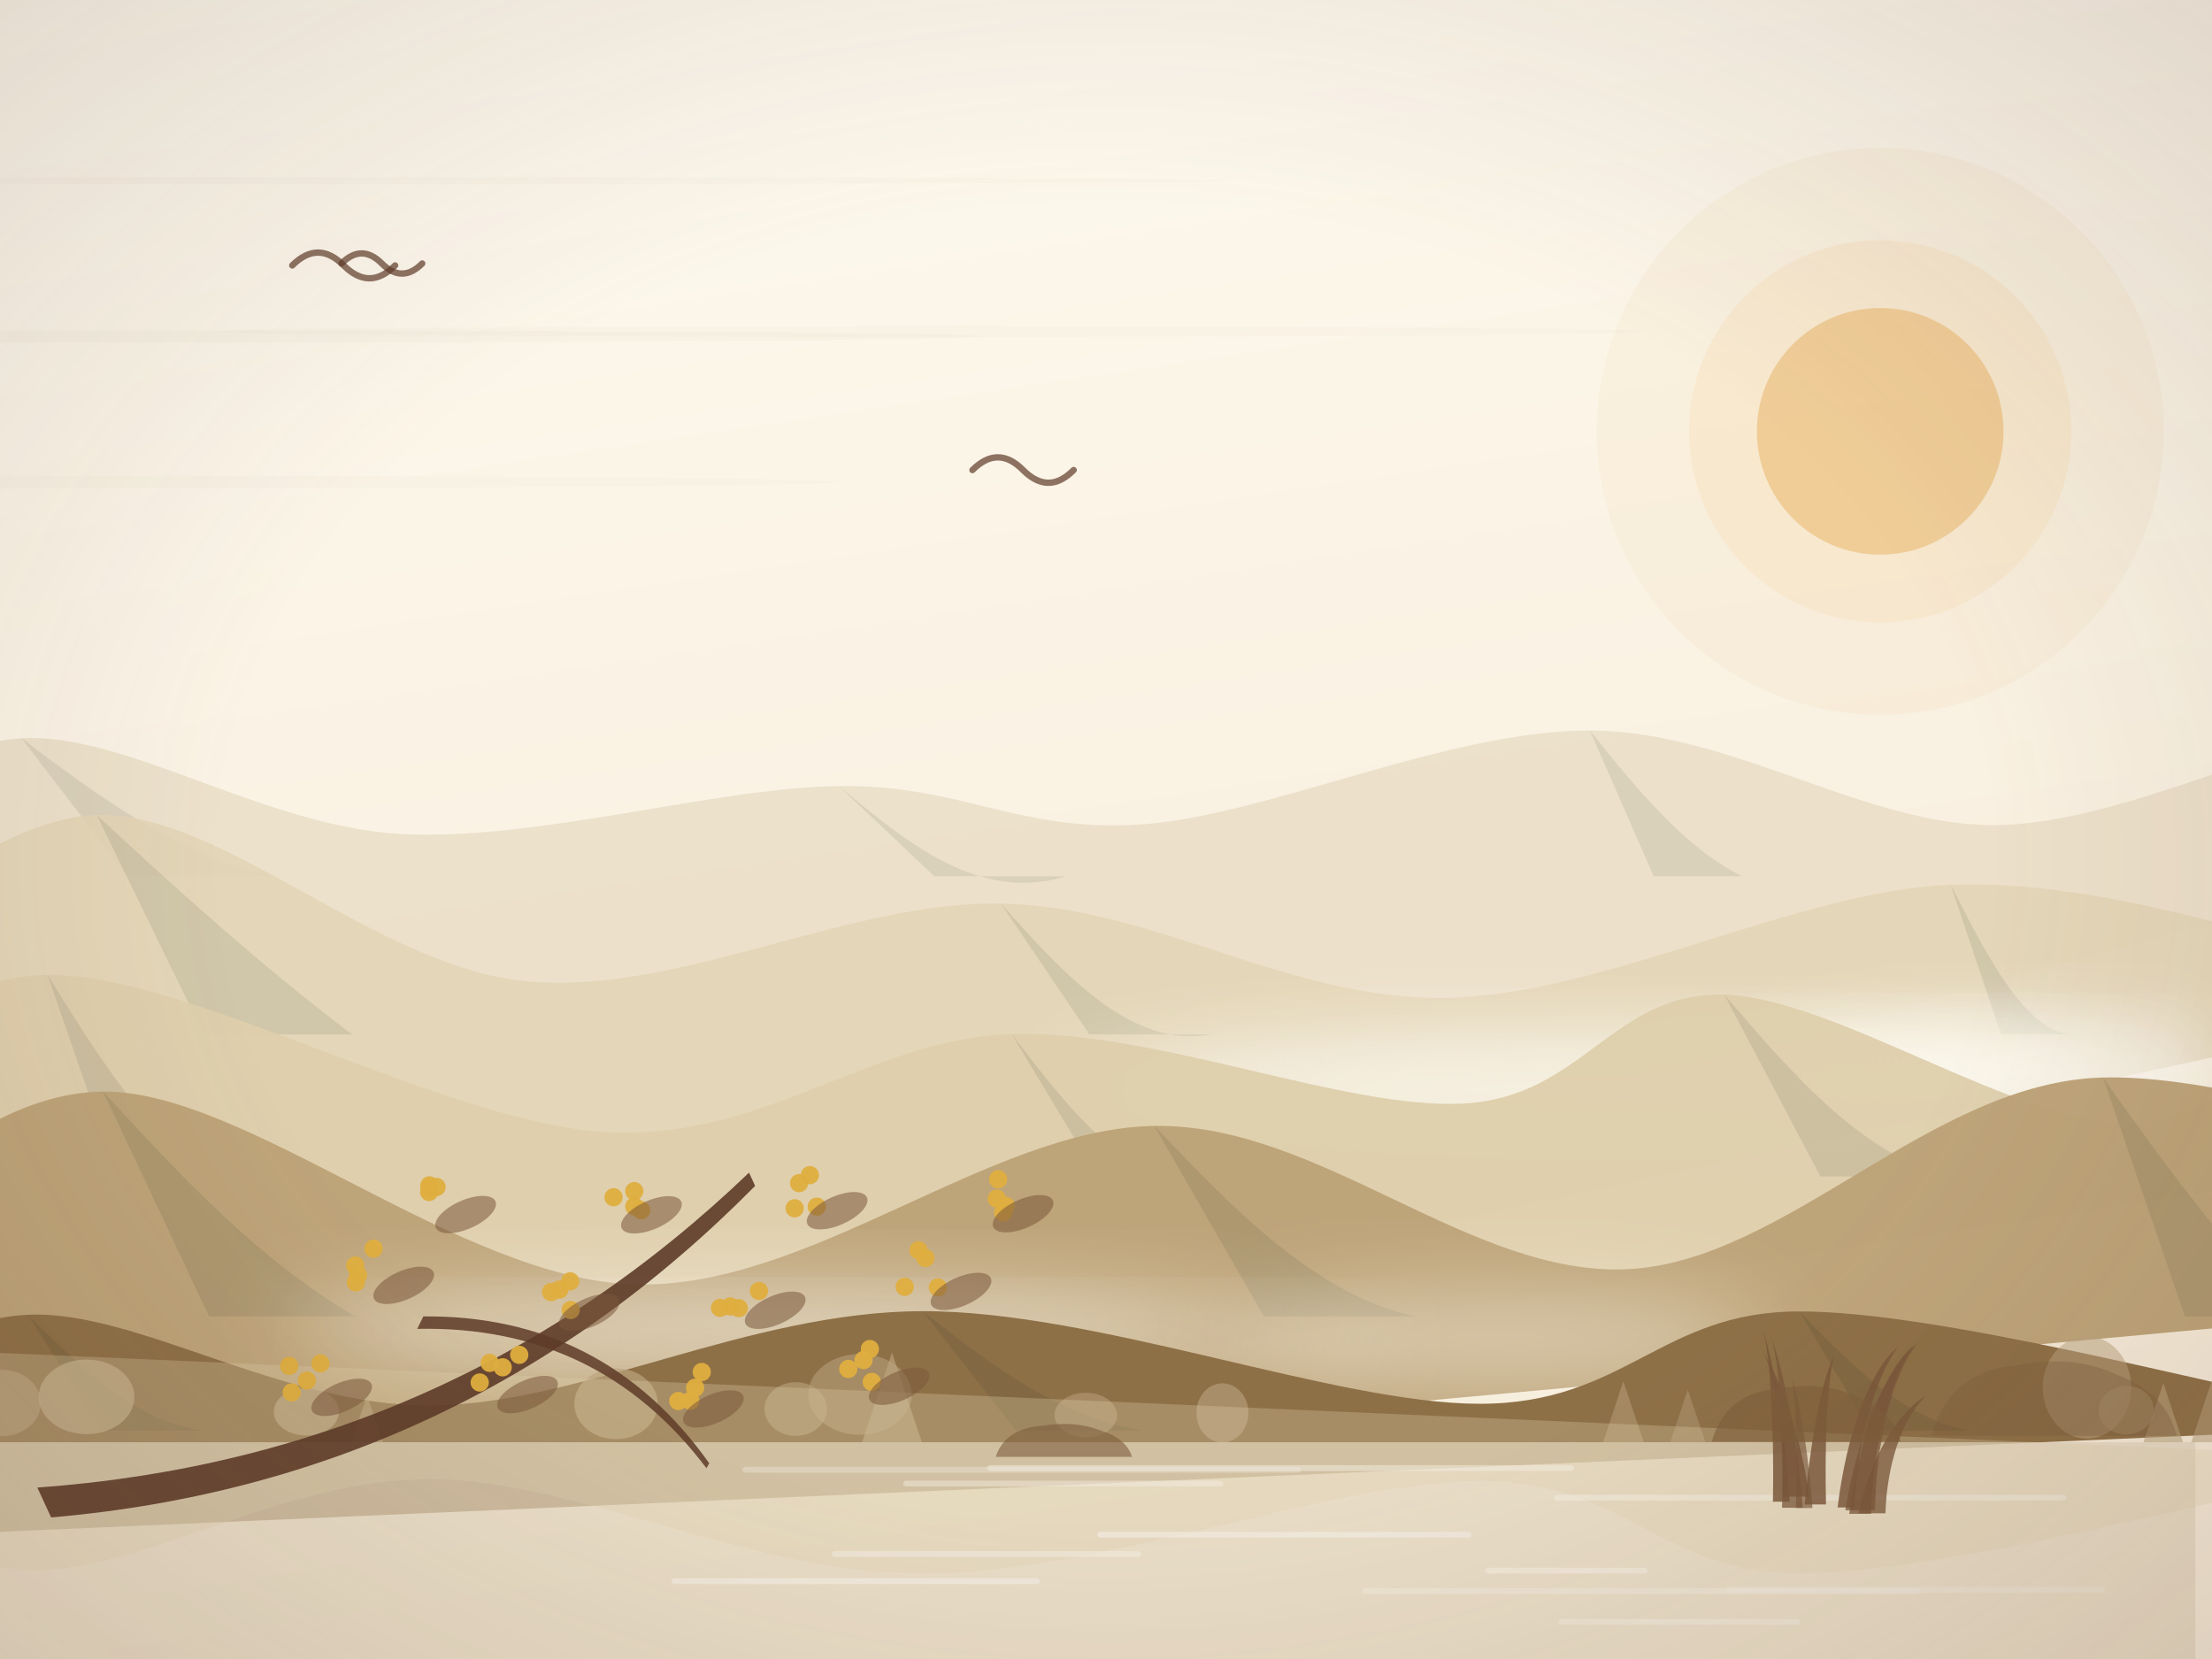
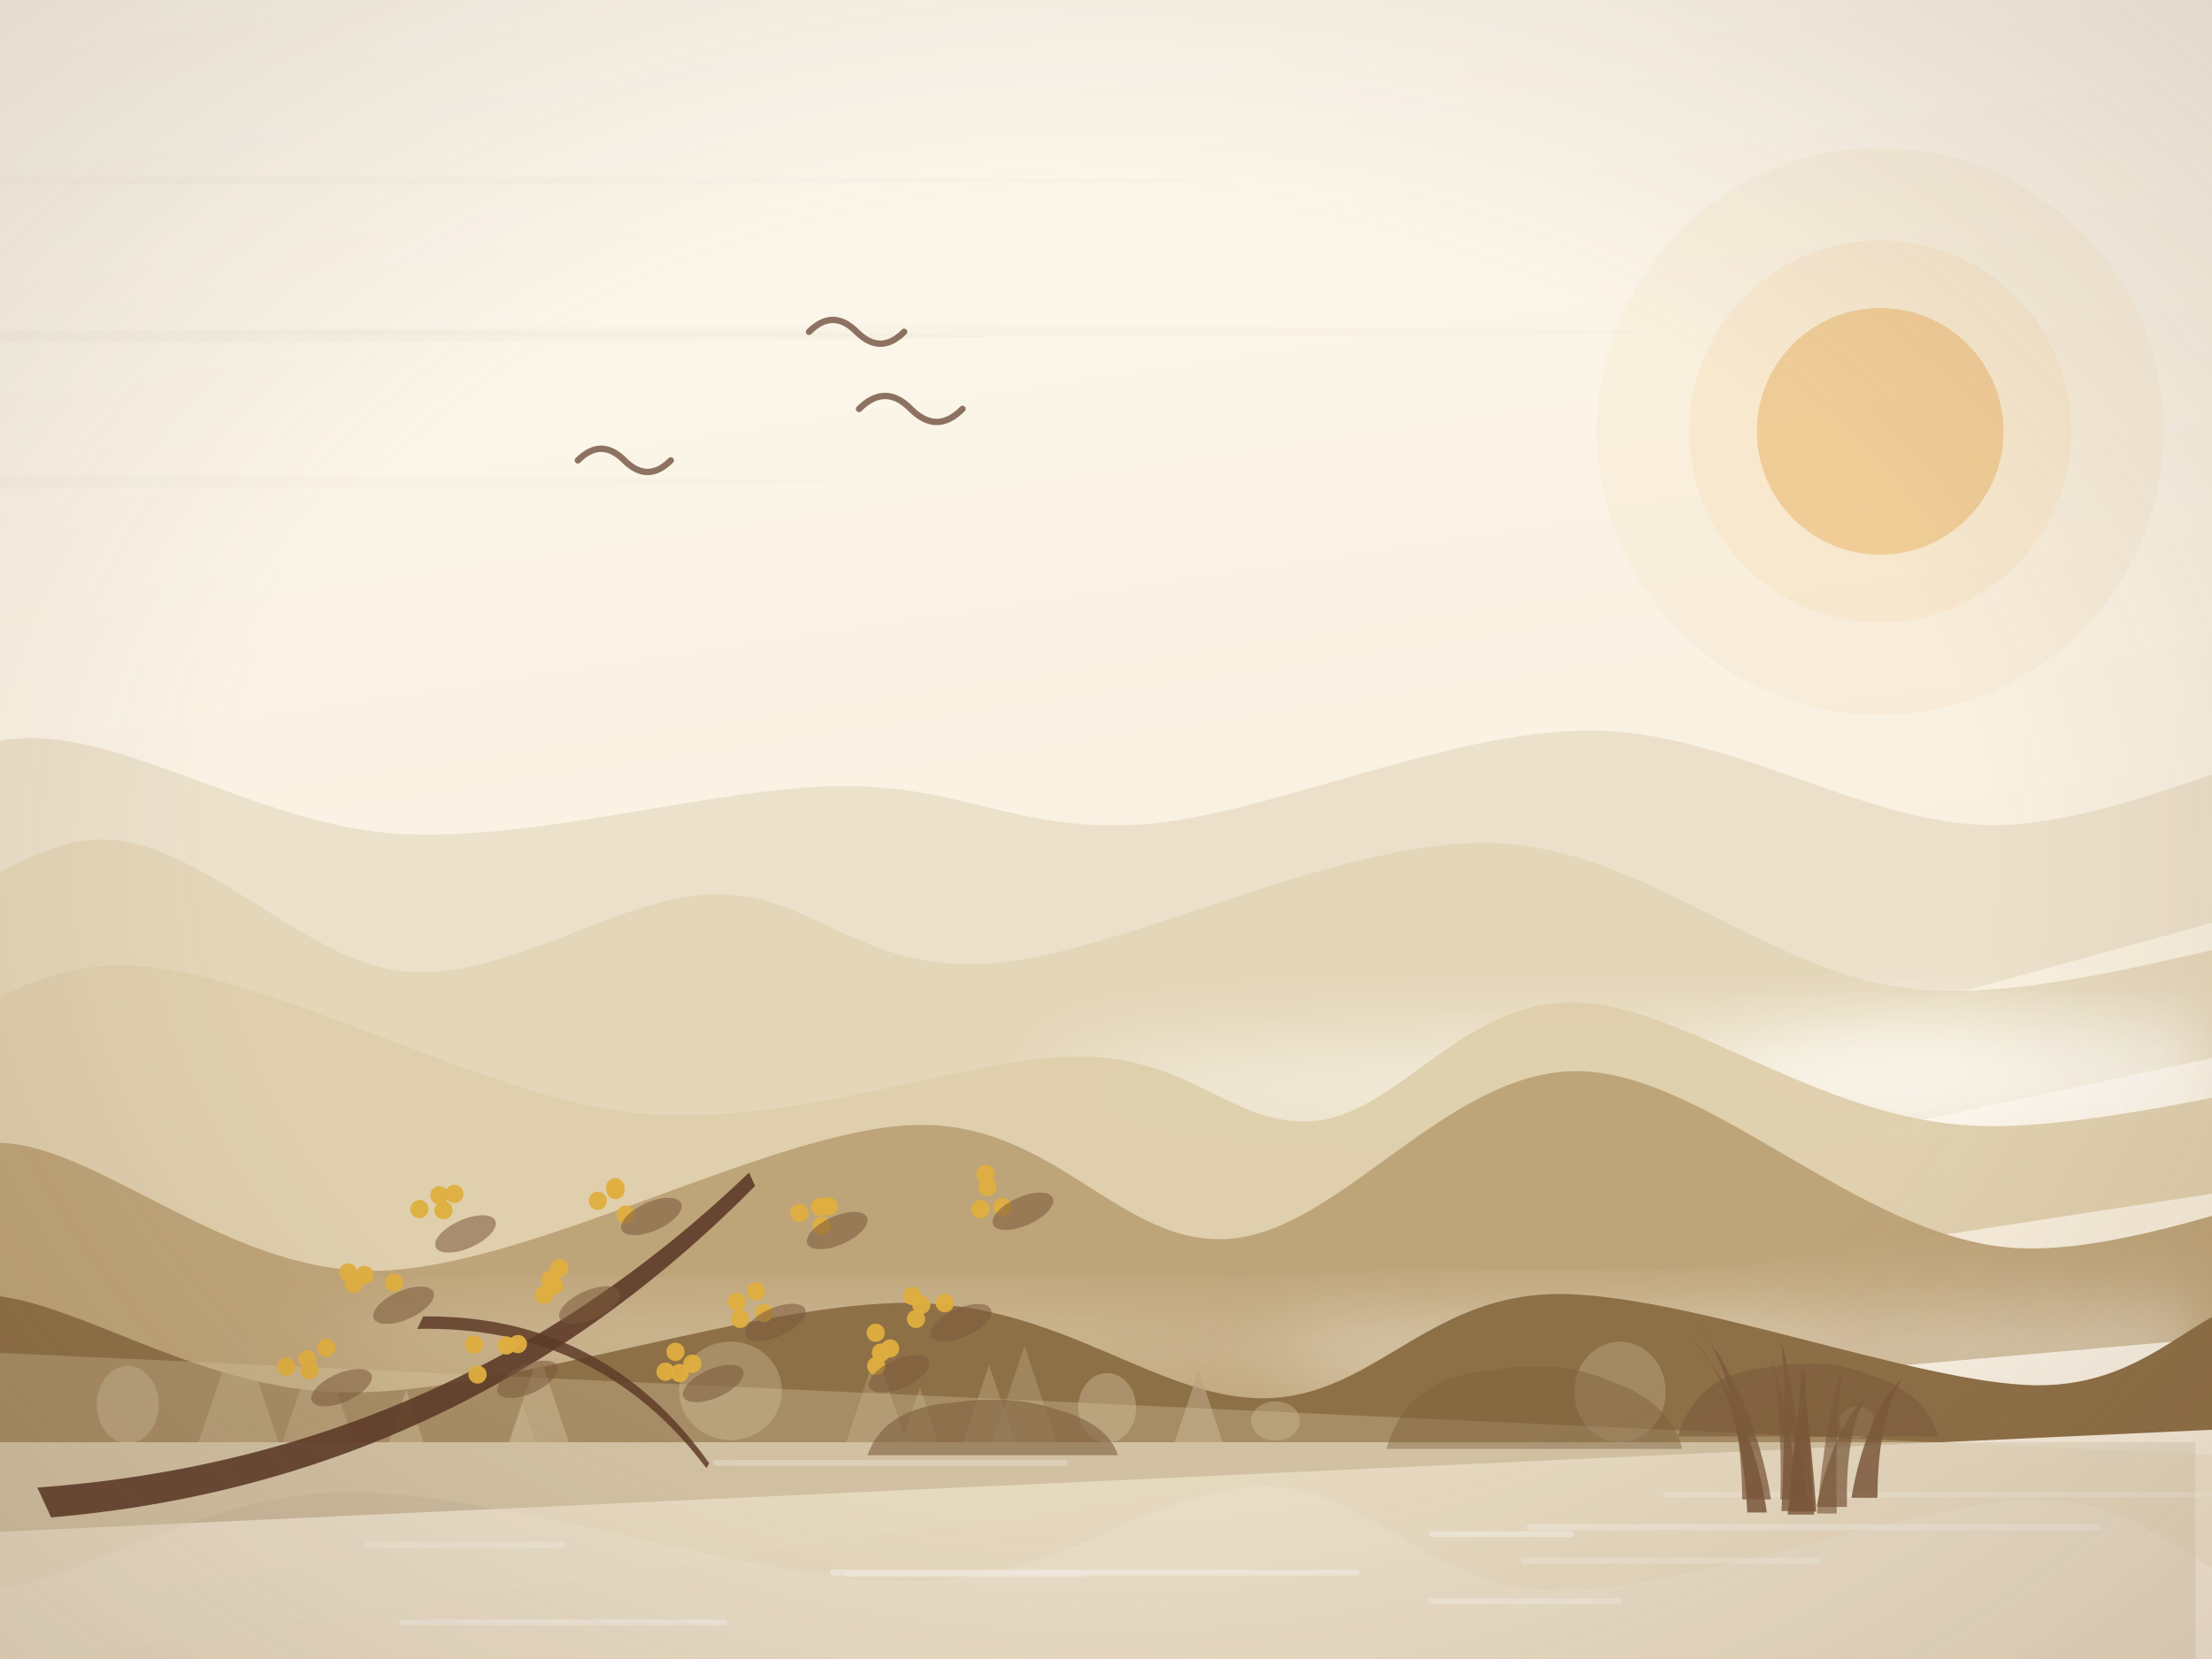
<svg xmlns="http://www.w3.org/2000/svg" viewBox="0 0 800 600" width="800" height="600" role="img">
  <defs>
    <linearGradient id="sky" x1="0" y1="0" x2="0.2" y2="1">
      <stop offset="0" stop-color="#FEFAF0" />
      <stop offset="1" stop-color="#F6EBD8" />
    </linearGradient>
    <filter id="soft" x="-40%" y="-70%" width="180%" height="240%">
      <feGaussianBlur stdDeviation="14.4" />
    </filter>
  </defs>
  <rect width="800" height="600" fill="url(#sky)" />
  <ellipse cx="66.0" cy="121.7" rx="289.5" ry="2.2" fill="#ccbfac" fill-opacity="0.08" />
  <ellipse cx="336.8" cy="119.9" rx="257.5" ry="2.0" fill="#ccbfac" fill-opacity="0.07" />
  <ellipse cx="136.2" cy="65.3" rx="310.1" ry="1.3" fill="#ccbfac" fill-opacity="0.07" />
  <ellipse cx="23.2" cy="174.3" rx="280.4" ry="2.3" fill="#ccbfac" fill-opacity="0.07" />
  <circle cx="680.0" cy="156.0" r="102.5" fill="#EDC383" fill-opacity="0.10" />
  <circle cx="680.0" cy="156.0" r="69.1" fill="#EDC383" fill-opacity="0.16" />
  <circle cx="680.0" cy="156.0" r="44.6" fill="#EDC383" fill-opacity="0.72" />
  <path d="M-80.0,315.2 C-65.4,307.1 -29.6,269.3 7.8,267.0 C45.2,264.8 95.3,298.7 144.5,301.6 C193.8,304.4 258.5,284.8 303.4,284.3 C348.2,283.7 368.3,301.4 413.6,298.1 C458.9,294.7 523.8,264.1 575.0,264.2 C626.1,264.3 673.4,298.2 720.5,298.4 C767.5,298.7 830.8,263.4 857.4,265.6 C884.0,267.8 876.2,304.0 880.0,311.7 L0.0,554.0 L-80.0,554.0 Z" fill="#e9ddc5" fill-opacity="0.82" />
-   <path d="M7.8,267.0 C35.1,287.6 64.2,309.4 98.8,316.9 L46.0,316.9 Z" fill="#aba895" fill-opacity="0.28" />
-   <path d="M303.4,284.3 C328.0,304.8 354.3,326.6 385.5,316.9 L337.9,316.9 Z" fill="#aba895" fill-opacity="0.28" />
-   <path d="M575.0,264.2 C591.5,284.8 609.1,306.5 630.0,316.9 L598.1,316.9 Z" fill="#aba895" fill-opacity="0.28" />
-   <path d="M857.4,265.6 C873.6,286.2 890.9,307.9 911.4,316.9 L880.1,316.9 Z" fill="#aba895" fill-opacity="0.28" />
-   <path d="M-80.0,364.6 C-60.8,353.0 -10.1,296.4 35.0,294.8 C80.0,293.2 135.7,349.6 190.2,354.9 C244.7,360.2 306.5,325.8 362.0,326.8 C417.6,327.8 466.2,362.0 523.4,360.9 C580.6,359.7 650.4,322.1 705.5,320.0 C760.5,317.9 824.5,340.8 853.6,348.4 C882.7,355.9 875.6,362.4 880.0,365.3 L0.0,554.0 L-80.0,554.0 Z" fill="#e3d5b6" fill-opacity="0.90" />
-   <path d="M35.0,294.8 C62.7,320.4 92.2,347.5 127.3,374.1 L73.7,374.1 Z" fill="#a7a28a" fill-opacity="0.31" />
-   <path d="M362.0,326.8 C384.8,352.4 409.2,379.5 438.1,374.1 L394.0,374.1 Z" fill="#a7a28a" fill-opacity="0.31" />
-   <path d="M705.5,320.0 C718.5,345.6 732.4,372.7 748.8,374.1 L723.7,374.1 Z" fill="#a7a28a" fill-opacity="0.31" />
+   <path d="M-80.0,373.8 C-61.3,362.1 -5.6,307.5 32.2,303.8 C70.0,300.0 108.8,348.1 146.6,351.4 C184.3,354.6 223.5,323.9 258.7,323.4 C293.9,323.0 310.9,351.6 357.7,348.5 C404.5,345.5 483.4,303.3 539.6,304.9 C595.8,306.5 640.4,353.6 694.9,358.0 C749.4,362.5 835.9,330.3 866.7,331.5 C897.6,332.8 877.8,359.8 880.0,365.5 L0.0,554.0 L-80.0,554.0 Z" fill="#e3d5b6" fill-opacity="0.90" />
+   <ellipse cx="849.6" cy="393.6" rx="92.3" ry="15.0" fill="#FFFDF7" fill-opacity="0.42" filter="url(#soft)" />
  <ellipse cx="710.8" cy="385.8" rx="101.8" ry="11.1" fill="#FFFDF7" fill-opacity="0.53" filter="url(#soft)" />
  <ellipse cx="728.7" cy="388.9" rx="92.6" ry="16.9" fill="#FFFDF7" fill-opacity="0.56" filter="url(#soft)" />
  <ellipse cx="571.4" cy="394.1" rx="190.4" ry="17.2" fill="#FFFDF7" fill-opacity="0.62" filter="url(#soft)" />
-   <ellipse cx="605.7" cy="392.7" rx="191.0" ry="14.9" fill="#FFFDF7" fill-opacity="0.41" filter="url(#soft)" />
-   <path d="M-80.0,414.4 C-63.8,404.1 -32.5,353.5 17.2,352.6 C67.0,351.8 160.4,405.8 218.5,409.4 C276.6,412.9 314.1,375.7 365.9,374.0 C417.7,372.3 486.5,401.5 529.4,399.1 C572.4,396.8 583.5,358.5 623.6,359.7 C663.7,360.9 730.0,406.9 770.0,406.3 C810.1,405.7 845.6,354.3 863.9,356.3 C882.3,358.4 877.3,408.1 880.0,418.5 L0.0,554.0 L-80.0,554.0 Z" fill="#DFCFAC" fill-opacity="0.95" />
-   <path d="M17.2,352.6 C35.2,381.6 54.4,412.3 77.2,425.5 L42.4,425.5 Z" fill="#a49e83" fill-opacity="0.32" />
-   <path d="M365.9,374.0 C388.0,402.9 411.7,433.6 439.7,425.5 L396.9,425.5 Z" fill="#a49e83" fill-opacity="0.32" />
-   <path d="M623.6,359.7 C648.4,388.7 674.9,419.4 706.4,425.5 L658.4,425.5 Z" fill="#a49e83" fill-opacity="0.32" />
-   <path d="M863.9,356.3 C876.7,385.3 890.3,415.9 906.4,425.5 L881.8,425.5 Z" fill="#a49e83" fill-opacity="0.32" />
-   <path d="M-80.0,467.4 C-60.4,455.3 -14.2,395.2 37.3,394.8 C88.9,394.3 165.9,462.5 229.2,464.5 C292.6,466.6 357.6,408.1 417.5,407.2 C477.5,406.3 531.7,461.9 588.9,459.0 C646.1,456.1 698.4,391.2 760.6,389.7 C822.9,388.1 942.5,435.7 962.4,449.7 C982.3,463.6 893.7,469.2 880.0,473.1 L0.0,554.0 L-80.0,554.0 Z" fill="#BEA378" fill-opacity="0.98" />
-   <path d="M37.3,394.8 C64.7,424.6 93.9,456.1 128.5,476.1 L75.6,476.1 Z" fill="#8d7f5f" fill-opacity="0.33" />
-   <path d="M417.5,407.2 C445.8,437.0 476.0,468.5 511.9,476.1 L457.1,476.1 Z" fill="#8d7f5f" fill-opacity="0.33" />
-   <path d="M760.6,389.7 C781.7,419.5 804.3,451.0 831.0,476.1 L790.2,476.1 Z" fill="#8d7f5f" fill-opacity="0.33" />
+   <path d="M-80.0,420.0 C-60.2,408.2 -12.8,352.2 38.9,349.3 C90.7,346.4 171.8,397.1 230.5,402.6 C289.2,408.1 350.2,381.7 391.1,382.1 C432.1,382.5 446.7,408.5 476.3,405.3 C505.9,402.0 529.0,362.2 568.9,362.5 C608.7,362.8 657.4,405.1 715.3,407.2 C773.3,409.4 889.1,373.4 916.6,375.4 C944.0,377.5 886.1,412.2 880.0,419.5 L0.0,554.0 L-80.0,554.0 Z" fill="#DFCFAC" fill-opacity="0.95" />
+   <path d="M-80.0,473.6 C-67.2,463.5 -39.5,415.7 -3.5,413.4 C32.6,411.0 80.7,460.7 136.3,459.6 C191.9,458.5 278.7,408.8 330.1,406.9 C381.6,404.9 404.9,451.3 445.0,448.0 C485.1,444.8 523.6,386.9 570.8,387.4 C618.0,388.0 672.3,447.4 728.1,451.3 C784.0,455.2 880.7,406.5 906.0,410.8 C931.3,415.1 884.3,466.0 880.0,477.0 L0.0,554.0 L-80.0,554.0 Z" fill="#BEA378" fill-opacity="0.98" />
+   <ellipse cx="557.0" cy="489.3" rx="96.2" ry="12.4" fill="#FFFDF7" fill-opacity="0.49" filter="url(#soft)" />
+   <ellipse cx="773.9" cy="490.6" rx="163.1" ry="17.8" fill="#FFFDF7" fill-opacity="0.44" filter="url(#soft)" />
  <ellipse cx="310.0" cy="485.1" rx="196.3" ry="9.7" fill="#FFFDF7" fill-opacity="0.33" filter="url(#soft)" />
-   <ellipse cx="540.9" cy="483.8" rx="97.7" ry="17.7" fill="#FFFDF7" fill-opacity="0.39" filter="url(#soft)" />
-   <ellipse cx="276.4" cy="477.9" rx="176.2" ry="13.8" fill="#FFFDF7" fill-opacity="0.44" filter="url(#soft)" />
-   <path d="M-80.0,519.3 C-65.0,512.0 -29.1,477.3 10.1,475.5 C49.4,473.7 101.8,508.6 155.7,508.3 C209.7,508.1 270.5,474.3 333.7,474.2 C397.0,474.1 482.3,507.6 535.1,507.7 C587.9,507.7 600.5,474.3 650.7,474.3 C701.0,474.2 798.3,500.6 836.5,507.5 C874.7,514.3 872.8,514.1 880.0,515.4 L0.0,554.0 L-80.0,554.0 Z" fill="#8E7047" fill-opacity="1.00" />
-   <path d="M10.1,475.5 C29.1,494.4 49.4,514.4 73.5,517.4 L36.7,517.4 Z" fill="#6b5b3c" fill-opacity="0.34" />
-   <path d="M333.7,474.2 C357.8,493.1 383.5,513.1 413.9,517.4 L367.4,517.4 Z" fill="#6b5b3c" fill-opacity="0.34" />
-   <path d="M650.7,474.3 C669.1,493.2 688.7,513.2 712.0,517.4 L676.4,517.4 Z" fill="#6b5b3c" fill-opacity="0.34" />
-   <path d="M127.1,521.6 L132.8,504.6 L138.5,521.6 Z" fill="#bba47f" fill-opacity="0.52" />
-   <path d="M604.1,521.6 L610.4,502.6 L616.8,521.6 Z" fill="#bba47f" fill-opacity="0.41" />
-   <ellipse cx="31.3" cy="505.2" rx="17.3" ry="13.5" fill="#bba47f" fill-opacity="0.73" />
-   <ellipse cx="110.8" cy="510.6" rx="11.8" ry="8.6" fill="#bba47f" fill-opacity="0.74" />
-   <ellipse cx="442.1" cy="511.0" rx="9.4" ry="10.7" fill="#bba47f" fill-opacity="0.61" />
-   <path d="M775.2,521.6 L782.4,500.2 L789.5,521.6 Z" fill="#bba47f" fill-opacity="0.58" />
-   <ellipse cx="0.6" cy="507.4" rx="14.2" ry="12.0" fill="#bba47f" fill-opacity="0.48" />
-   <path d="M311.8,521.6 L322.6,489.2 L333.4,521.6 Z" fill="#bba47f" fill-opacity="0.67" />
-   <ellipse cx="222.8" cy="507.7" rx="15.1" ry="12.8" fill="#bba47f" fill-opacity="0.69" />
-   <ellipse cx="287.8" cy="509.6" rx="11.3" ry="9.7" fill="#bba47f" fill-opacity="0.59" />
-   <path d="M579.8,521.6 L587.1,499.6 L594.5,521.6 Z" fill="#bba47f" fill-opacity="0.48" />
-   <ellipse cx="769.0" cy="510.0" rx="10.0" ry="8.8" fill="#bba47f" fill-opacity="0.47" />
-   <ellipse cx="392.7" cy="511.8" rx="11.3" ry="8.1" fill="#bba47f" fill-opacity="0.51" />
-   <ellipse cx="311.0" cy="504.3" rx="18.7" ry="14.6" fill="#bba47f" fill-opacity="0.53" />
-   <ellipse cx="754.8" cy="501.8" rx="16.0" ry="18.5" fill="#bba47f" fill-opacity="0.51" />
-   <path d="M792.5,521.6 L805.1,483.8 L817.7,521.6 Z" fill="#bba47f" fill-opacity="0.54" />
+   <path d="M-80.0,515.2 C-68.5,507.4 -45.1,470.2 -10.8,468.3 C23.5,466.3 69.0,503.1 125.6,503.6 C182.3,504.1 273.8,470.8 329.1,471.2 C384.4,471.5 418.7,506.2 457.6,505.7 C496.4,505.1 515.9,468.8 562.3,468.0 C608.8,467.3 693.5,500.5 736.4,501.0 C779.3,501.5 795.9,469.0 819.8,471.0 C843.7,473.1 870.0,506.3 880.0,513.4 L0.0,554.0 L-80.0,554.0 Z" fill="#8E7047" fill-opacity="1.00" />
+   <ellipse cx="671.7" cy="514.3" rx="6.4" ry="5.7" fill="#bba47f" fill-opacity="0.54" />
+   <path d="M348.4,521.6 L357.7,493.6 L367.1,521.6 Z" fill="#bba47f" fill-opacity="0.46" />
+   <path d="M140.6,521.6 L146.9,502.7 L153.2,521.6 Z" fill="#bba47f" fill-opacity="0.64" />
+   <path d="M326.1,521.6 L332.7,501.7 L339.3,521.6 Z" fill="#bba47f" fill-opacity="0.42" />
+   <ellipse cx="585.9" cy="503.4" rx="16.5" ry="18.2" fill="#bba47f" fill-opacity="0.50" />
+   <ellipse cx="400.4" cy="509.2" rx="10.5" ry="12.6" fill="#bba47f" fill-opacity="0.64" />
+   <path d="M424.8,521.6 L433.5,495.5 L442.2,521.6 Z" fill="#bba47f" fill-opacity="0.66" />
+   <path d="M358.9,521.6 L370.5,486.8 L382.1,521.6 Z" fill="#bba47f" fill-opacity="0.42" />
+   <ellipse cx="461.3" cy="513.9" rx="8.8" ry="7.1" fill="#bba47f" fill-opacity="0.59" />
+   <ellipse cx="46.2" cy="508.0" rx="11.2" ry="14.0" fill="#bba47f" fill-opacity="0.55" />
+   <ellipse cx="264.2" cy="503.0" rx="18.6" ry="17.8" fill="#bba47f" fill-opacity="0.58" />
+   <path d="M71.8,521.6 L86.3,478.3 L100.7,521.6 Z" fill="#bba47f" fill-opacity="0.50" />
+   <path d="M306.0,521.6 L316.9,488.9 L327.8,521.6 Z" fill="#bba47f" fill-opacity="0.41" />
+   <path d="M184.0,521.6 L194.9,489.1 L205.7,521.6 Z" fill="#bba47f" fill-opacity="0.64" />
+   <path d="M184.5,521.6 L189.0,508.0 L193.6,521.6 Z" fill="#bba47f" fill-opacity="0.58" />
+   <path d="M102.2,521.6 L115.1,482.9 L128.0,521.6 Z" fill="#bba47f" fill-opacity="0.45" />
  <rect x="-16.0" y="521.6" width="810" height="88.4" fill="#E4D7C0" fill-opacity="0.72" />
  <g transform="translate(0,1043.3) scale(1,-1)" opacity="0.30">
-     <path d="M-80.0,519.3 C-65.0,512.0 -29.1,477.3 10.1,475.5 C49.4,473.7 101.8,508.6 155.7,508.3 C209.7,508.1 270.5,474.3 333.7,474.2 C397.0,474.1 482.3,507.6 535.1,507.7 C587.9,507.7 600.5,474.3 650.7,474.3 C701.0,474.2 798.3,500.6 836.5,507.5 C874.7,514.3 872.8,514.1 880.0,515.4 L0.0,554.0 L-80.0,554.0 Z" fill="#DFCFAC" />
+     <path d="M-80.0,515.2 C-68.5,507.4 -45.1,470.2 -10.8,468.3 C23.5,466.3 69.0,503.1 125.6,503.6 C182.3,504.1 273.8,470.8 329.1,471.2 C384.4,471.5 418.7,506.2 457.6,505.7 C496.4,505.1 515.9,468.8 562.3,468.0 C608.8,467.3 693.5,500.5 736.4,501.0 C779.3,501.5 795.9,469.0 819.8,471.0 C843.7,473.1 870.0,506.3 880.0,513.4 L0.0,554.0 L-80.0,554.0 Z" fill="#DFCFAC" />
  </g>
-   <rect x="357.0" y="529.9" width="212.3" height="2.1" rx="1.2" fill="#f3ede3" fill-opacity="0.48" />
-   <rect x="268.5" y="530.5" width="202.1" height="2.1" rx="1.2" fill="#f3ede3" fill-opacity="0.36" />
-   <rect x="492.6" y="574.4" width="202.0" height="2.1" rx="1.2" fill="#f3ede3" fill-opacity="0.40" />
-   <rect x="396.8" y="554.0" width="135.4" height="2.1" rx="1.2" fill="#f3ede3" fill-opacity="0.65" />
-   <rect x="563.6" y="585.5" width="87.5" height="2.1" rx="1.2" fill="#f3ede3" fill-opacity="0.50" />
-   <rect x="242.8" y="570.8" width="133.3" height="2.1" rx="1.2" fill="#f3ede3" fill-opacity="0.66" />
-   <rect x="562.0" y="540.6" width="185.3" height="2.1" rx="1.2" fill="#f3ede3" fill-opacity="0.51" />
-   <rect x="623.9" y="573.9" width="137.4" height="2.1" rx="1.2" fill="#f3ede3" fill-opacity="0.36" />
-   <rect x="300.8" y="561.0" width="111.9" height="2.1" rx="1.2" fill="#f3ede3" fill-opacity="0.55" />
-   <rect x="537.1" y="567.0" width="58.8" height="2.1" rx="1.2" fill="#f3ede3" fill-opacity="0.57" />
-   <rect x="326.6" y="535.5" width="115.8" height="2.1" rx="1.2" fill="#f3ede3" fill-opacity="0.46" />
-   <path d="M105.7,96.0 q9.3,-9.3 18.6,0 q9.3,9.3 18.6,0" fill="none" stroke="#5E3B28" stroke-opacity="0.7" stroke-width="2.3" stroke-linecap="round" />
-   <path d="M351.7,170.0 q9.2,-9.2 18.3,0 q9.2,9.2 18.3,0" fill="none" stroke="#5E3B28" stroke-opacity="0.7" stroke-width="2.3" stroke-linecap="round" />
-   <path d="M123.5,95.3 q7.3,-7.3 14.6,0 q7.3,7.3 14.6,0" fill="none" stroke="#5E3B28" stroke-opacity="0.7" stroke-width="2.3" stroke-linecap="round" />
+   <rect x="601.3" y="539.5" width="218.4" height="2.1" rx="1.2" fill="#f3ede3" fill-opacity="0.38" />
+   <rect x="257.8" y="528.0" width="128.3" height="2.1" rx="1.2" fill="#f3ede3" fill-opacity="0.36" />
+   <rect x="552.1" y="551.3" width="207.9" height="2.1" rx="1.2" fill="#f3ede3" fill-opacity="0.52" />
+   <rect x="305.1" y="568.3" width="87.8" height="2.1" rx="1.2" fill="#f3ede3" fill-opacity="0.45" />
+   <rect x="131.3" y="557.7" width="73.3" height="2.1" rx="1.2" fill="#f3ede3" fill-opacity="0.37" />
+   <rect x="550.0" y="563.4" width="108.7" height="2.1" rx="1.2" fill="#f3ede3" fill-opacity="0.37" />
+   <rect x="516.8" y="553.8" width="52.3" height="2.1" rx="1.2" fill="#f3ede3" fill-opacity="0.63" />
+   <rect x="516.4" y="578.0" width="70.2" height="2.1" rx="1.2" fill="#f3ede3" fill-opacity="0.51" />
+   <rect x="300.1" y="567.7" width="191.6" height="2.1" rx="1.2" fill="#f3ede3" fill-opacity="0.70" />
+   <rect x="144.3" y="585.7" width="118.8" height="2.1" rx="1.2" fill="#f3ede3" fill-opacity="0.61" />
+   <path d="M292.6,120.0 q8.6,-8.6 17.2,0 q8.6,8.6 17.2,0" fill="none" stroke="#5E3B28" stroke-opacity="0.7" stroke-width="2.3" stroke-linecap="round" />
+   <path d="M209.0,166.5 q8.4,-8.4 16.8,0 q8.4,8.4 16.8,0" fill="none" stroke="#5E3B28" stroke-opacity="0.7" stroke-width="2.3" stroke-linecap="round" />
+   <path d="M310.7,147.9 q9.4,-9.4 18.7,0 q9.4,9.4 18.7,0" fill="none" stroke="#5E3B28" stroke-opacity="0.7" stroke-width="2.3" stroke-linecap="round" />
  <path d="M18.5,548.8 Q167.3,536.0 273.1,428.9 L270.9,424.1 Q163.3,527.2 13.5,538.0 Z" fill="#5E3B28" fill-opacity="0.90" />
  <path d="M150.9,480.6 Q216.4,479.2 255.5,531.0 L256.5,529.2 Q218.3,475.5 153.1,476.1 Z" fill="#5E3B28" fill-opacity="0.85" />
-   <circle cx="111.0" cy="499.3" r="3.3" fill="#E0AF3F" fill-opacity="0.95" />
-   <circle cx="104.6" cy="494.0" r="3.3" fill="#E0AF3F" fill-opacity="0.95" />
-   <circle cx="105.5" cy="503.6" r="3.3" fill="#E0AF3F" fill-opacity="0.95" />
-   <circle cx="115.9" cy="493.1" r="3.3" fill="#E0AF3F" fill-opacity="0.95" />
-   <ellipse cx="119.4" cy="509.4" rx="11.8" ry="5.2" fill="#7A573A" fill-opacity="0.55" transform="rotate(-24 112.0 497.6)" />
-   <circle cx="128.7" cy="463.8" r="3.3" fill="#E0AF3F" fill-opacity="0.95" />
-   <circle cx="128.5" cy="457.7" r="3.3" fill="#E0AF3F" fill-opacity="0.95" />
-   <circle cx="129.5" cy="461.2" r="3.3" fill="#E0AF3F" fill-opacity="0.95" />
-   <circle cx="135.1" cy="451.6" r="3.3" fill="#E0AF3F" fill-opacity="0.95" />
-   <ellipse cx="141.8" cy="468.9" rx="11.8" ry="5.2" fill="#7A573A" fill-opacity="0.55" transform="rotate(-24 134.4 457.0)" />
-   <circle cx="157.9" cy="429.3" r="3.3" fill="#E0AF3F" fill-opacity="0.95" />
-   <circle cx="155.2" cy="431.1" r="3.3" fill="#E0AF3F" fill-opacity="0.95" />
-   <circle cx="155.4" cy="429.7" r="3.3" fill="#E0AF3F" fill-opacity="0.95" />
-   <circle cx="155.3" cy="428.7" r="3.3" fill="#E0AF3F" fill-opacity="0.95" />
-   <ellipse cx="164.2" cy="443.3" rx="11.8" ry="5.2" fill="#7A573A" fill-opacity="0.55" transform="rotate(-24 156.8 431.4)" />
-   <circle cx="187.8" cy="490.0" r="3.3" fill="#E0AF3F" fill-opacity="0.95" />
-   <circle cx="181.8" cy="494.5" r="3.3" fill="#E0AF3F" fill-opacity="0.95" />
-   <circle cx="177.1" cy="492.9" r="3.3" fill="#E0AF3F" fill-opacity="0.95" />
-   <circle cx="173.5" cy="500.0" r="3.3" fill="#E0AF3F" fill-opacity="0.95" />
-   <ellipse cx="186.6" cy="508.4" rx="11.8" ry="5.2" fill="#7A573A" fill-opacity="0.55" transform="rotate(-24 179.2 496.5)" />
-   <circle cx="202.3" cy="466.4" r="3.3" fill="#E0AF3F" fill-opacity="0.95" />
-   <circle cx="206.4" cy="473.8" r="3.3" fill="#E0AF3F" fill-opacity="0.95" />
-   <circle cx="206.2" cy="463.4" r="3.3" fill="#E0AF3F" fill-opacity="0.95" />
-   <circle cx="199.3" cy="467.3" r="3.3" fill="#E0AF3F" fill-opacity="0.95" />
-   <ellipse cx="209.0" cy="478.7" rx="11.8" ry="5.2" fill="#7A573A" fill-opacity="0.55" transform="rotate(-24 201.6 466.9)" />
-   <circle cx="231.9" cy="437.7" r="3.3" fill="#E0AF3F" fill-opacity="0.95" />
-   <circle cx="229.4" cy="436.3" r="3.3" fill="#E0AF3F" fill-opacity="0.95" />
-   <circle cx="221.9" cy="433.0" r="3.3" fill="#E0AF3F" fill-opacity="0.95" />
-   <circle cx="229.4" cy="430.8" r="3.3" fill="#E0AF3F" fill-opacity="0.95" />
-   <ellipse cx="231.4" cy="443.4" rx="11.8" ry="5.2" fill="#7A573A" fill-opacity="0.55" transform="rotate(-24 224.0 431.5)" />
-   <circle cx="245.3" cy="506.7" r="3.3" fill="#E0AF3F" fill-opacity="0.95" />
-   <circle cx="253.8" cy="496.2" r="3.3" fill="#E0AF3F" fill-opacity="0.95" />
-   <circle cx="249.7" cy="506.6" r="3.3" fill="#E0AF3F" fill-opacity="0.95" />
-   <circle cx="251.4" cy="501.9" r="3.3" fill="#E0AF3F" fill-opacity="0.95" />
-   <ellipse cx="253.8" cy="513.6" rx="11.8" ry="5.2" fill="#7A573A" fill-opacity="0.55" transform="rotate(-24 246.4 501.7)" />
-   <circle cx="260.4" cy="473.0" r="3.3" fill="#E0AF3F" fill-opacity="0.95" />
-   <circle cx="267.2" cy="473.1" r="3.3" fill="#E0AF3F" fill-opacity="0.95" />
-   <circle cx="274.5" cy="466.9" r="3.3" fill="#E0AF3F" fill-opacity="0.95" />
-   <circle cx="264.1" cy="472.5" r="3.3" fill="#E0AF3F" fill-opacity="0.95" />
-   <ellipse cx="276.2" cy="477.9" rx="11.8" ry="5.2" fill="#7A573A" fill-opacity="0.55" transform="rotate(-24 268.8 466.1)" />
-   <circle cx="292.9" cy="425.0" r="3.3" fill="#E0AF3F" fill-opacity="0.95" />
-   <circle cx="289.0" cy="427.9" r="3.3" fill="#E0AF3F" fill-opacity="0.95" />
-   <circle cx="287.4" cy="437.0" r="3.3" fill="#E0AF3F" fill-opacity="0.95" />
-   <circle cx="295.4" cy="436.4" r="3.3" fill="#E0AF3F" fill-opacity="0.95" />
-   <ellipse cx="298.6" cy="441.9" rx="11.8" ry="5.2" fill="#7A573A" fill-opacity="0.55" transform="rotate(-24 291.2 430.1)" />
-   <circle cx="312.3" cy="491.9" r="3.3" fill="#E0AF3F" fill-opacity="0.95" />
-   <circle cx="306.8" cy="495.1" r="3.3" fill="#E0AF3F" fill-opacity="0.95" />
-   <circle cx="314.6" cy="487.9" r="3.3" fill="#E0AF3F" fill-opacity="0.95" />
-   <circle cx="315.3" cy="499.8" r="3.3" fill="#E0AF3F" fill-opacity="0.95" />
-   <ellipse cx="321.0" cy="505.4" rx="11.8" ry="5.2" fill="#7A573A" fill-opacity="0.55" transform="rotate(-24 313.6 493.5)" />
-   <circle cx="327.2" cy="465.4" r="3.3" fill="#E0AF3F" fill-opacity="0.95" />
-   <circle cx="332.2" cy="452.2" r="3.3" fill="#E0AF3F" fill-opacity="0.95" />
-   <circle cx="334.7" cy="455.0" r="3.3" fill="#E0AF3F" fill-opacity="0.95" />
-   <circle cx="339.2" cy="465.6" r="3.3" fill="#E0AF3F" fill-opacity="0.95" />
-   <ellipse cx="343.4" cy="471.1" rx="11.8" ry="5.2" fill="#7A573A" fill-opacity="0.55" transform="rotate(-24 336.0 459.3)" />
-   <circle cx="360.5" cy="433.5" r="3.3" fill="#E0AF3F" fill-opacity="0.95" />
-   <circle cx="363.7" cy="436.1" r="3.3" fill="#E0AF3F" fill-opacity="0.95" />
-   <circle cx="362.8" cy="438.5" r="3.3" fill="#E0AF3F" fill-opacity="0.95" />
-   <circle cx="361.0" cy="426.5" r="3.3" fill="#E0AF3F" fill-opacity="0.95" />
-   <ellipse cx="365.8" cy="443.0" rx="11.8" ry="5.2" fill="#7A573A" fill-opacity="0.55" transform="rotate(-24 358.4 431.1)" />
-   <path d="M641.2,543.1 C641.7,515.1 640.1,489.6 637.6,480.9 C641.7,493.4 645.7,518.2 647.3,543.1 Z" fill="#7A573A" fill-opacity="0.84" />
-   <path d="M652.7,544.1 C654.9,520.1 659.1,498.2 663.2,490.7 C660.7,501.4 659.9,522.7 660.4,544.1 Z" fill="#7A573A" fill-opacity="0.83" />
-   <path d="M664.6,545.2 C667.7,519.1 676.2,495.4 686.3,487.3 C677.8,498.9 671.7,522.0 670.7,545.2 Z" fill="#7A573A" fill-opacity="0.83" />
-   <path d="M668.8,547.5 C672.3,520.2 681.6,495.3 691.9,486.8 C683.2,498.9 677.5,523.2 676.7,547.5 Z" fill="#7A573A" fill-opacity="0.76" />
-   <path d="M644.5,545.3 C645.2,517.2 643.5,491.6 640.3,482.9 C645.1,495.4 650.1,520.4 652.0,545.3 Z" fill="#7A573A" fill-opacity="0.74" />
-   <path d="M644.7,541.3 C645.3,516.6 642.0,494.0 636.0,486.3 C643.6,497.3 651.5,519.3 654.3,541.3 Z" fill="#7A573A" fill-opacity="0.83" />
-   <path d="M649.5,545.4 C650.2,524.3 649.5,505.2 648.1,498.6 C651.1,508.0 654.2,526.7 655.5,545.4 Z" fill="#7A573A" fill-opacity="0.66" />
-   <path d="M667.4,546.2 C671.6,519.0 682.3,494.2 693.5,485.8 C683.9,497.9 678.6,522.0 678.1,546.2 Z" fill="#7A573A" fill-opacity="0.76" />
-   <path d="M672.2,547.3 C676.1,528.2 686.0,510.8 696.6,504.8 C687.6,513.3 682.4,530.3 681.9,547.3 Z" fill="#7A573A" fill-opacity="0.77" />
-   <path d="M698.6,519.3 Q704.8,495.8 729.6,493.8 Q750.0,489.7 765.9,497.3 Q783.6,504.0 787.2,519.3 Z" fill="#7d5d3c" fill-opacity="0.35" />
-   <path d="M360.1,526.9 Q363.5,516.5 377.4,515.6 Q388.7,513.8 397.6,517.2 Q407.4,520.1 409.4,526.9 Z" fill="#7d5d3c" fill-opacity="0.60" />
-   <path d="M619.1,521.4 Q623.9,503.9 643.0,502.3 Q658.8,499.3 671.1,505.0 Q684.7,509.9 687.4,521.4 Z" fill="#7d5d3c" fill-opacity="0.59" />
+   <circle cx="103.6" cy="494.3" r="3.3" fill="#E0AF3F" fill-opacity="0.95" />
+   <circle cx="111.2" cy="491.6" r="3.3" fill="#E0AF3F" fill-opacity="0.95" />
+   <circle cx="112.0" cy="495.6" r="3.3" fill="#E0AF3F" fill-opacity="0.95" />
+   <circle cx="118.0" cy="487.5" r="3.3" fill="#E0AF3F" fill-opacity="0.95" />
+   <ellipse cx="119.4" cy="505.9" rx="11.8" ry="5.2" fill="#7A573A" fill-opacity="0.55" transform="rotate(-24 112.0 494.1)" />
+   <circle cx="127.9" cy="464.3" r="3.3" fill="#E0AF3F" fill-opacity="0.95" />
+   <circle cx="131.8" cy="461.1" r="3.3" fill="#E0AF3F" fill-opacity="0.95" />
+   <circle cx="125.9" cy="460.2" r="3.3" fill="#E0AF3F" fill-opacity="0.95" />
+   <circle cx="142.5" cy="463.9" r="3.3" fill="#E0AF3F" fill-opacity="0.95" />
+   <ellipse cx="141.8" cy="476.1" rx="11.8" ry="5.2" fill="#7A573A" fill-opacity="0.55" transform="rotate(-24 134.4 464.3)" />
+   <circle cx="164.3" cy="431.8" r="3.3" fill="#E0AF3F" fill-opacity="0.95" />
+   <circle cx="151.7" cy="437.3" r="3.3" fill="#E0AF3F" fill-opacity="0.95" />
+   <circle cx="160.4" cy="437.7" r="3.3" fill="#E0AF3F" fill-opacity="0.95" />
+   <circle cx="158.9" cy="432.3" r="3.3" fill="#E0AF3F" fill-opacity="0.95" />
+   <ellipse cx="164.2" cy="450.3" rx="11.8" ry="5.2" fill="#7A573A" fill-opacity="0.55" transform="rotate(-24 156.8 438.5)" />
+   <circle cx="172.7" cy="497.1" r="3.3" fill="#E0AF3F" fill-opacity="0.95" />
+   <circle cx="183.1" cy="486.6" r="3.3" fill="#E0AF3F" fill-opacity="0.95" />
+   <circle cx="171.4" cy="486.3" r="3.3" fill="#E0AF3F" fill-opacity="0.95" />
+   <circle cx="187.3" cy="486.1" r="3.3" fill="#E0AF3F" fill-opacity="0.95" />
+   <ellipse cx="186.6" cy="502.9" rx="11.8" ry="5.2" fill="#7A573A" fill-opacity="0.55" transform="rotate(-24 179.2 491.0)" />
+   <circle cx="196.7" cy="468.3" r="3.3" fill="#E0AF3F" fill-opacity="0.95" />
+   <circle cx="202.3" cy="458.7" r="3.3" fill="#E0AF3F" fill-opacity="0.95" />
+   <circle cx="200.4" cy="465.0" r="3.3" fill="#E0AF3F" fill-opacity="0.95" />
+   <circle cx="199.1" cy="462.8" r="3.3" fill="#E0AF3F" fill-opacity="0.95" />
+   <ellipse cx="209.0" cy="476.0" rx="11.8" ry="5.2" fill="#7A573A" fill-opacity="0.55" transform="rotate(-24 201.6 464.1)" />
+   <circle cx="222.6" cy="430.4" r="3.3" fill="#E0AF3F" fill-opacity="0.95" />
+   <circle cx="222.5" cy="429.4" r="3.3" fill="#E0AF3F" fill-opacity="0.95" />
+   <circle cx="226.3" cy="439.3" r="3.3" fill="#E0AF3F" fill-opacity="0.95" />
+   <circle cx="216.2" cy="434.3" r="3.3" fill="#E0AF3F" fill-opacity="0.95" />
+   <ellipse cx="231.4" cy="444.0" rx="11.8" ry="5.2" fill="#7A573A" fill-opacity="0.55" transform="rotate(-24 224.0 432.1)" />
+   <circle cx="244.3" cy="488.9" r="3.3" fill="#E0AF3F" fill-opacity="0.95" />
+   <circle cx="240.7" cy="496.1" r="3.3" fill="#E0AF3F" fill-opacity="0.95" />
+   <circle cx="250.4" cy="493.2" r="3.3" fill="#E0AF3F" fill-opacity="0.95" />
+   <circle cx="245.8" cy="496.6" r="3.3" fill="#E0AF3F" fill-opacity="0.95" />
+   <ellipse cx="253.8" cy="504.4" rx="11.8" ry="5.2" fill="#7A573A" fill-opacity="0.55" transform="rotate(-24 246.4 492.6)" />
+   <circle cx="273.4" cy="467.0" r="3.3" fill="#E0AF3F" fill-opacity="0.95" />
+   <circle cx="266.5" cy="470.8" r="3.3" fill="#E0AF3F" fill-opacity="0.95" />
+   <circle cx="267.7" cy="477.0" r="3.3" fill="#E0AF3F" fill-opacity="0.95" />
+   <circle cx="276.3" cy="474.9" r="3.3" fill="#E0AF3F" fill-opacity="0.95" />
+   <ellipse cx="276.2" cy="482.3" rx="11.8" ry="5.2" fill="#7A573A" fill-opacity="0.55" transform="rotate(-24 268.8 470.4)" />
+   <circle cx="289.1" cy="438.7" r="3.3" fill="#E0AF3F" fill-opacity="0.95" />
+   <circle cx="296.6" cy="436.5" r="3.3" fill="#E0AF3F" fill-opacity="0.95" />
+   <circle cx="299.7" cy="436.3" r="3.3" fill="#E0AF3F" fill-opacity="0.95" />
+   <circle cx="297.2" cy="443.4" r="3.3" fill="#E0AF3F" fill-opacity="0.95" />
+   <ellipse cx="298.6" cy="449.1" rx="11.8" ry="5.2" fill="#7A573A" fill-opacity="0.55" transform="rotate(-24 291.2 437.2)" />
+   <circle cx="316.9" cy="494.0" r="3.3" fill="#E0AF3F" fill-opacity="0.95" />
+   <circle cx="318.6" cy="489.2" r="3.3" fill="#E0AF3F" fill-opacity="0.95" />
+   <circle cx="316.7" cy="482.0" r="3.3" fill="#E0AF3F" fill-opacity="0.95" />
+   <circle cx="321.9" cy="487.7" r="3.3" fill="#E0AF3F" fill-opacity="0.95" />
+   <ellipse cx="321.0" cy="500.9" rx="11.8" ry="5.2" fill="#7A573A" fill-opacity="0.55" transform="rotate(-24 313.6 489.1)" />
+   <circle cx="341.7" cy="471.3" r="3.3" fill="#E0AF3F" fill-opacity="0.95" />
+   <circle cx="331.3" cy="477.0" r="3.3" fill="#E0AF3F" fill-opacity="0.95" />
+   <circle cx="333.2" cy="471.9" r="3.3" fill="#E0AF3F" fill-opacity="0.95" />
+   <circle cx="329.9" cy="468.7" r="3.3" fill="#E0AF3F" fill-opacity="0.95" />
+   <ellipse cx="343.4" cy="482.4" rx="11.8" ry="5.2" fill="#7A573A" fill-opacity="0.55" transform="rotate(-24 336.0 470.5)" />
+   <circle cx="354.6" cy="437.3" r="3.3" fill="#E0AF3F" fill-opacity="0.95" />
+   <circle cx="362.6" cy="436.6" r="3.3" fill="#E0AF3F" fill-opacity="0.95" />
+   <circle cx="357.1" cy="429.2" r="3.3" fill="#E0AF3F" fill-opacity="0.95" />
+   <circle cx="356.4" cy="424.6" r="3.3" fill="#E0AF3F" fill-opacity="0.95" />
+   <ellipse cx="365.8" cy="442.1" rx="11.8" ry="5.2" fill="#7A573A" fill-opacity="0.55" transform="rotate(-24 358.4 430.3)" />
+   <path d="M657.2,547.4 C659.2,524.2 662.8,503.1 666.5,495.9 C664.4,506.2 663.8,526.8 664.3,547.4 Z" fill="#7A573A" fill-opacity="0.61" />
+   <path d="M669.6,541.7 C672.8,522.3 680.3,504.7 688.0,498.6 C681.9,507.3 679.0,524.5 679.0,541.7 Z" fill="#7A573A" fill-opacity="0.83" />
+   <path d="M647.2,546.7 C649.1,522.6 651.2,500.7 651.9,493.2 C652.8,503.9 655.5,525.3 656.9,546.7 Z" fill="#7A573A" fill-opacity="0.85" />
+   <path d="M657.0,545.0 C660.4,527.1 668.0,510.7 675.1,505.1 C669.6,513.1 667.6,529.1 668.0,545.0 Z" fill="#7A573A" fill-opacity="0.70" />
+   <path d="M630.1,542.3 C629.9,513.8 623.4,487.8 613.2,478.9 C625.0,491.6 636.7,516.9 640.5,542.3 Z" fill="#7A573A" fill-opacity="0.73" />
+   <path d="M644.3,546.5 C645.7,518.2 645.6,492.4 643.9,483.6 C647.2,496.2 651.8,521.4 653.7,546.5 Z" fill="#7A573A" fill-opacity="0.77" />
+   <path d="M631.9,547.0 C630.9,519.0 622.9,493.5 612.0,484.8 C624.5,497.3 635.6,522.1 639.0,547.0 Z" fill="#7A573A" fill-opacity="0.84" />
+   <path d="M646.5,547.8 C648.6,523.7 651.3,501.7 652.9,494.2 C652.9,504.9 654.8,526.3 656.1,547.8 Z" fill="#7A573A" fill-opacity="0.77" />
+   <path d="M643.9,542.3 C644.5,519.5 642.9,498.7 640.4,491.6 C644.5,501.8 648.6,522.0 650.2,542.3 Z" fill="#7A573A" fill-opacity="0.65" />
+   <path d="M501.4,524.0 Q508.9,497.9 538.8,495.7 Q563.4,491.1 582.7,499.6 Q604.1,507.0 608.4,524.0 Z" fill="#7d5d3c" fill-opacity="0.43" />
+   <path d="M313.7,526.3 Q320.0,508.8 345.4,507.2 Q366.3,504.2 382.6,509.9 Q400.7,514.9 404.3,526.3 Z" fill="#7d5d3c" fill-opacity="0.59" />
+   <path d="M606.9,519.5 Q613.5,496.5 639.8,494.5 Q661.4,490.5 678.3,498.0 Q697.1,504.5 700.9,519.5 Z" fill="#7d5d3c" fill-opacity="0.61" />
  <defs>
    <radialGradient id="vig" cx="0.5" cy="0.52" r="0.72">
      <stop offset="0.55" stop-color="#5E3B28" stop-opacity="0" />
      <stop offset="1" stop-color="#5E3B28" stop-opacity="0.16" />
    </radialGradient>
  </defs>
  <rect width="800" height="600" fill="url(#vig)" />
</svg>
